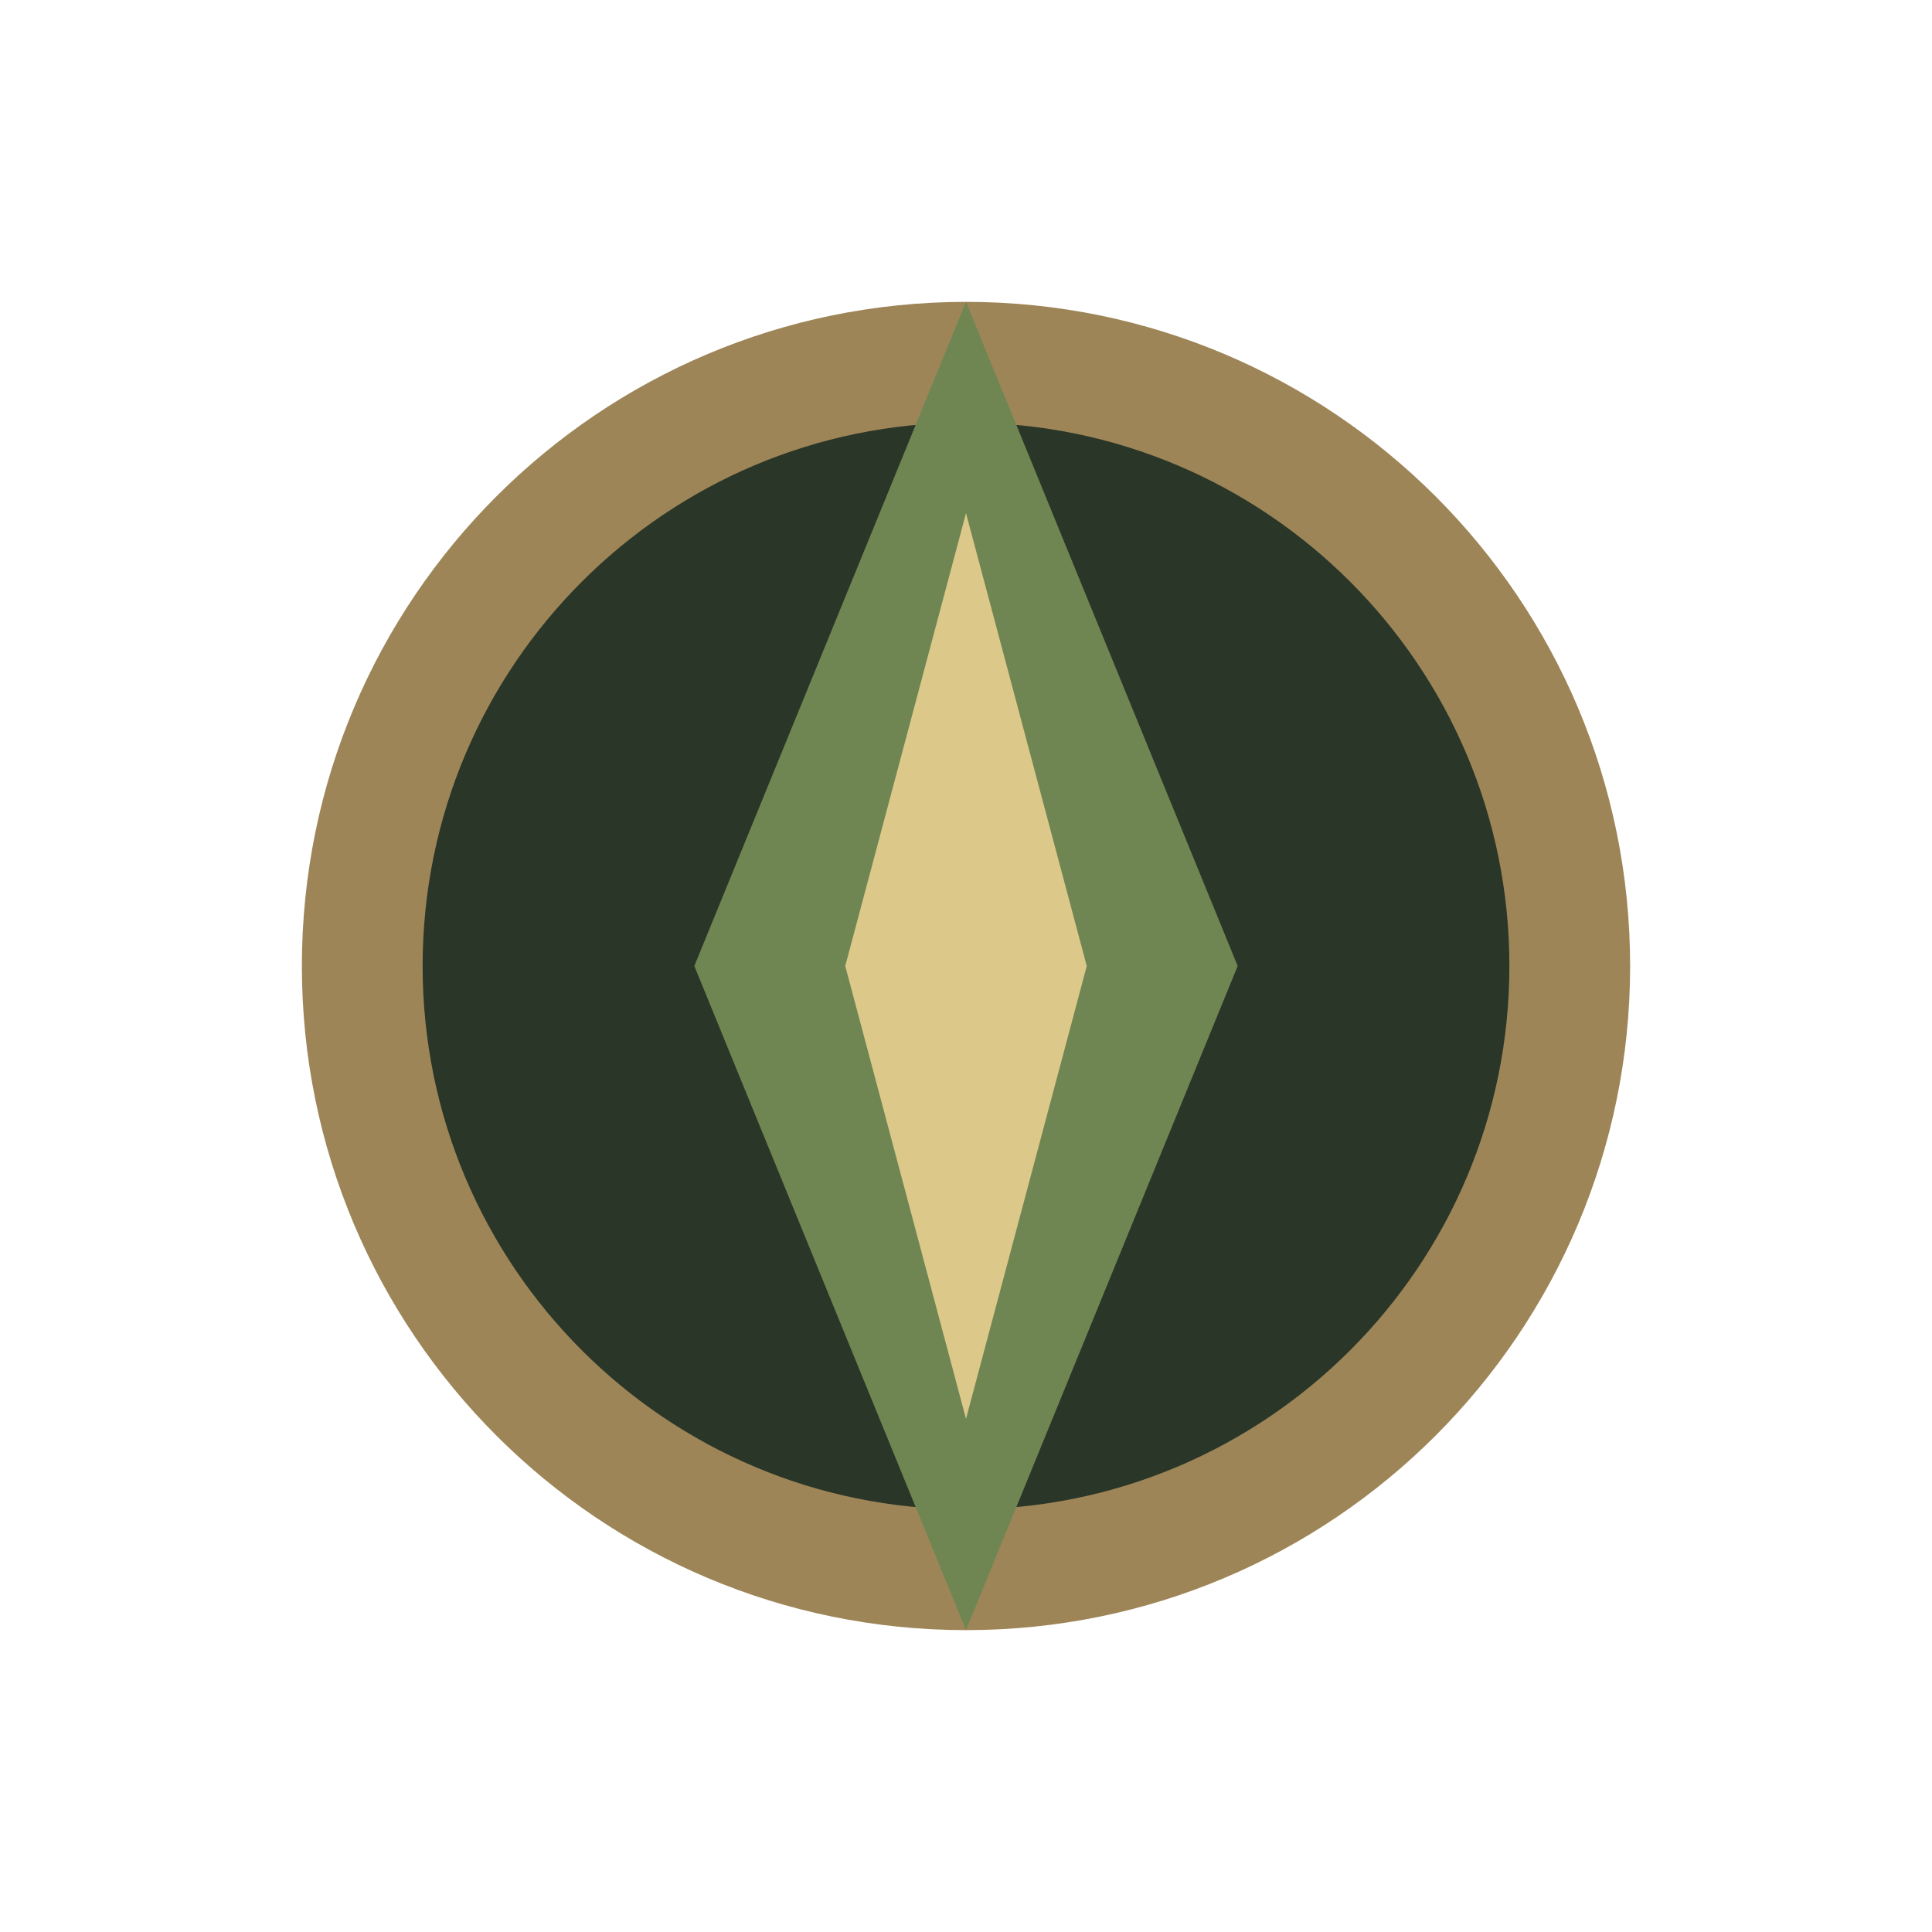
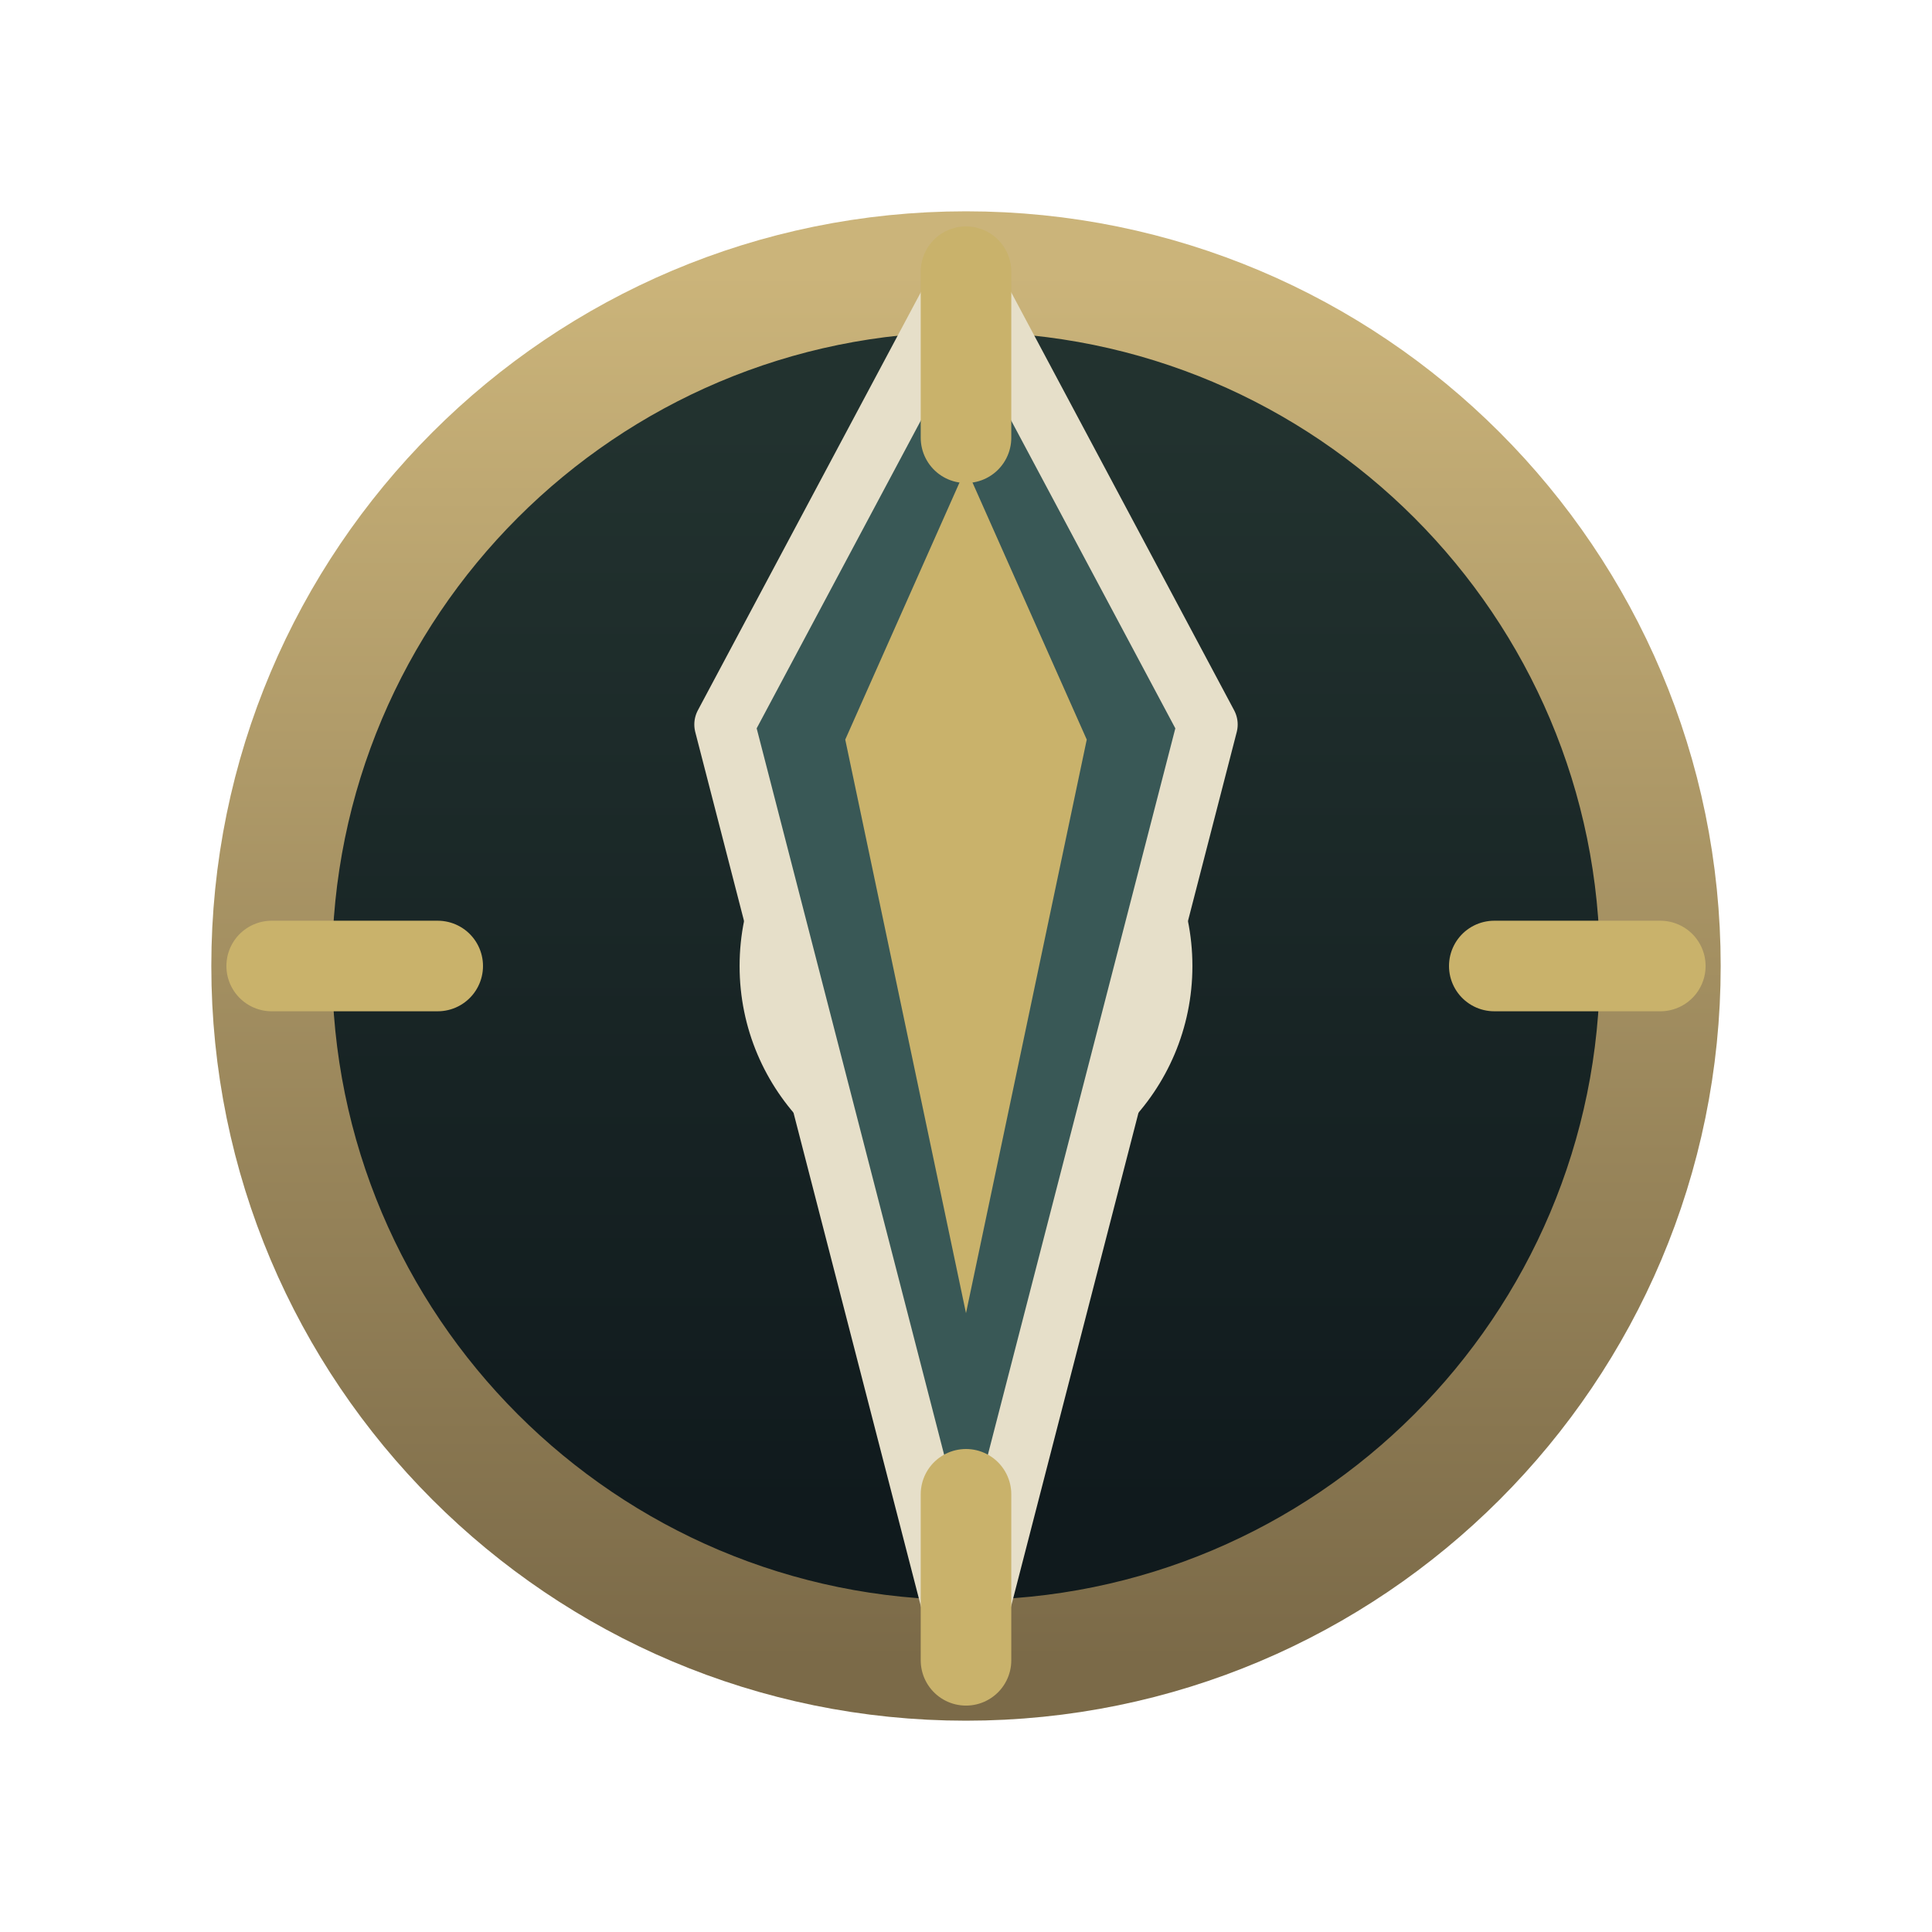
<svg xmlns="http://www.w3.org/2000/svg" width="128" height="128" viewBox="0 0 128 128">
-   <circle cx="64" cy="64" r="40" fill="#2a3628" stroke="#9d8557" stroke-width="8" />
-   <circle cx="64" cy="64" r="10" fill="#f0e3b2" />
-   <path d="M64 20 82 64 64 108 46 64Z" fill="#6f8653" />
-   <path d="M64 34 72 64 64 94 56 64Z" fill="#dcc98a" />
+   <defs>
+     <linearGradient id="start_ring" x1="64" y1="18" x2="64" y2="110" gradientUnits="userSpaceOnUse">
+       <stop stop-color="#CBB47A" />
+       <stop offset="1" stop-color="#7B6A48" />
+     </linearGradient>
+     <linearGradient id="start_core" x1="64" y1="28" x2="64" y2="100" gradientUnits="userSpaceOnUse">
+       <stop stop-color="#22322F" />
+       <stop offset="1" stop-color="#101A1D" />
+     </linearGradient>
+   </defs>
+   <g stroke-linecap="round" stroke-linejoin="round">
+     <circle cx="64" cy="64" r="46" fill="url(#start_core)" stroke="url(#start_ring)" stroke-width="8" />
+     <circle cx="64" cy="64" r="15" fill="#E6DFC9" />
+     <path d="M64 18 80 48 64 110 48 48Z" fill="#395856" stroke="#E6DFC9" stroke-width="4" />
+     <path d="M64 31 72 49 64 87 56 49Z" fill="#C9B26B" />
+     <path d="M64 18v11M64 99v11M18 64h11M99 64h11" stroke="#C9B26B" stroke-width="6" />
+   </g>
</svg>
